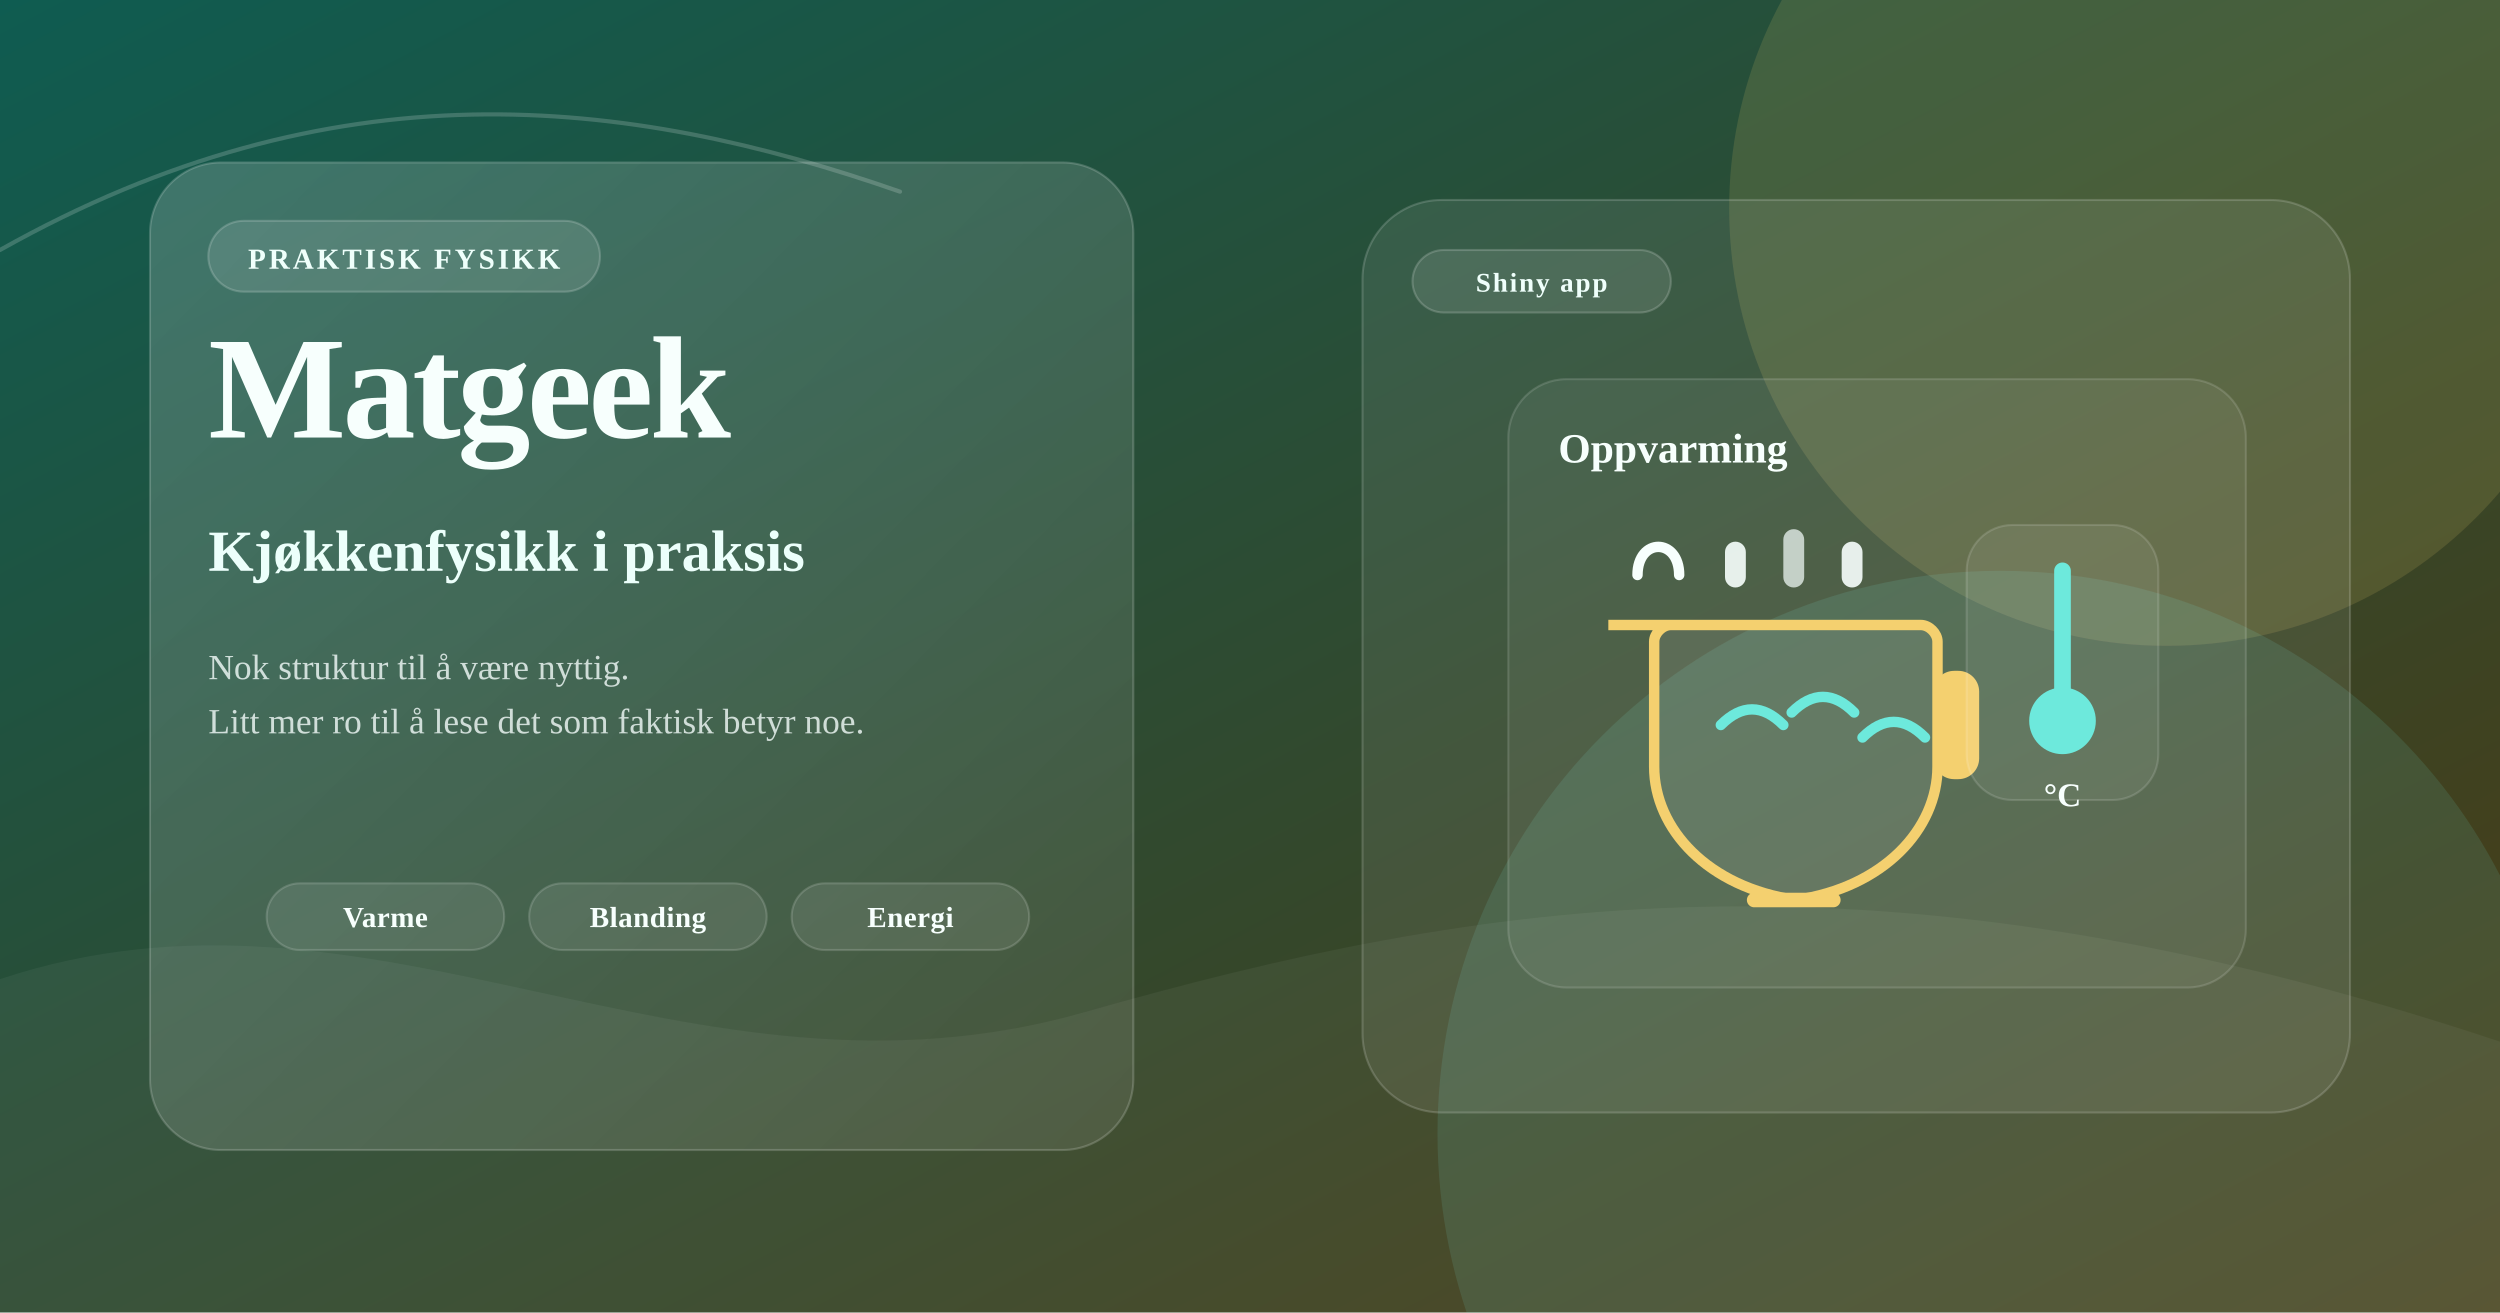
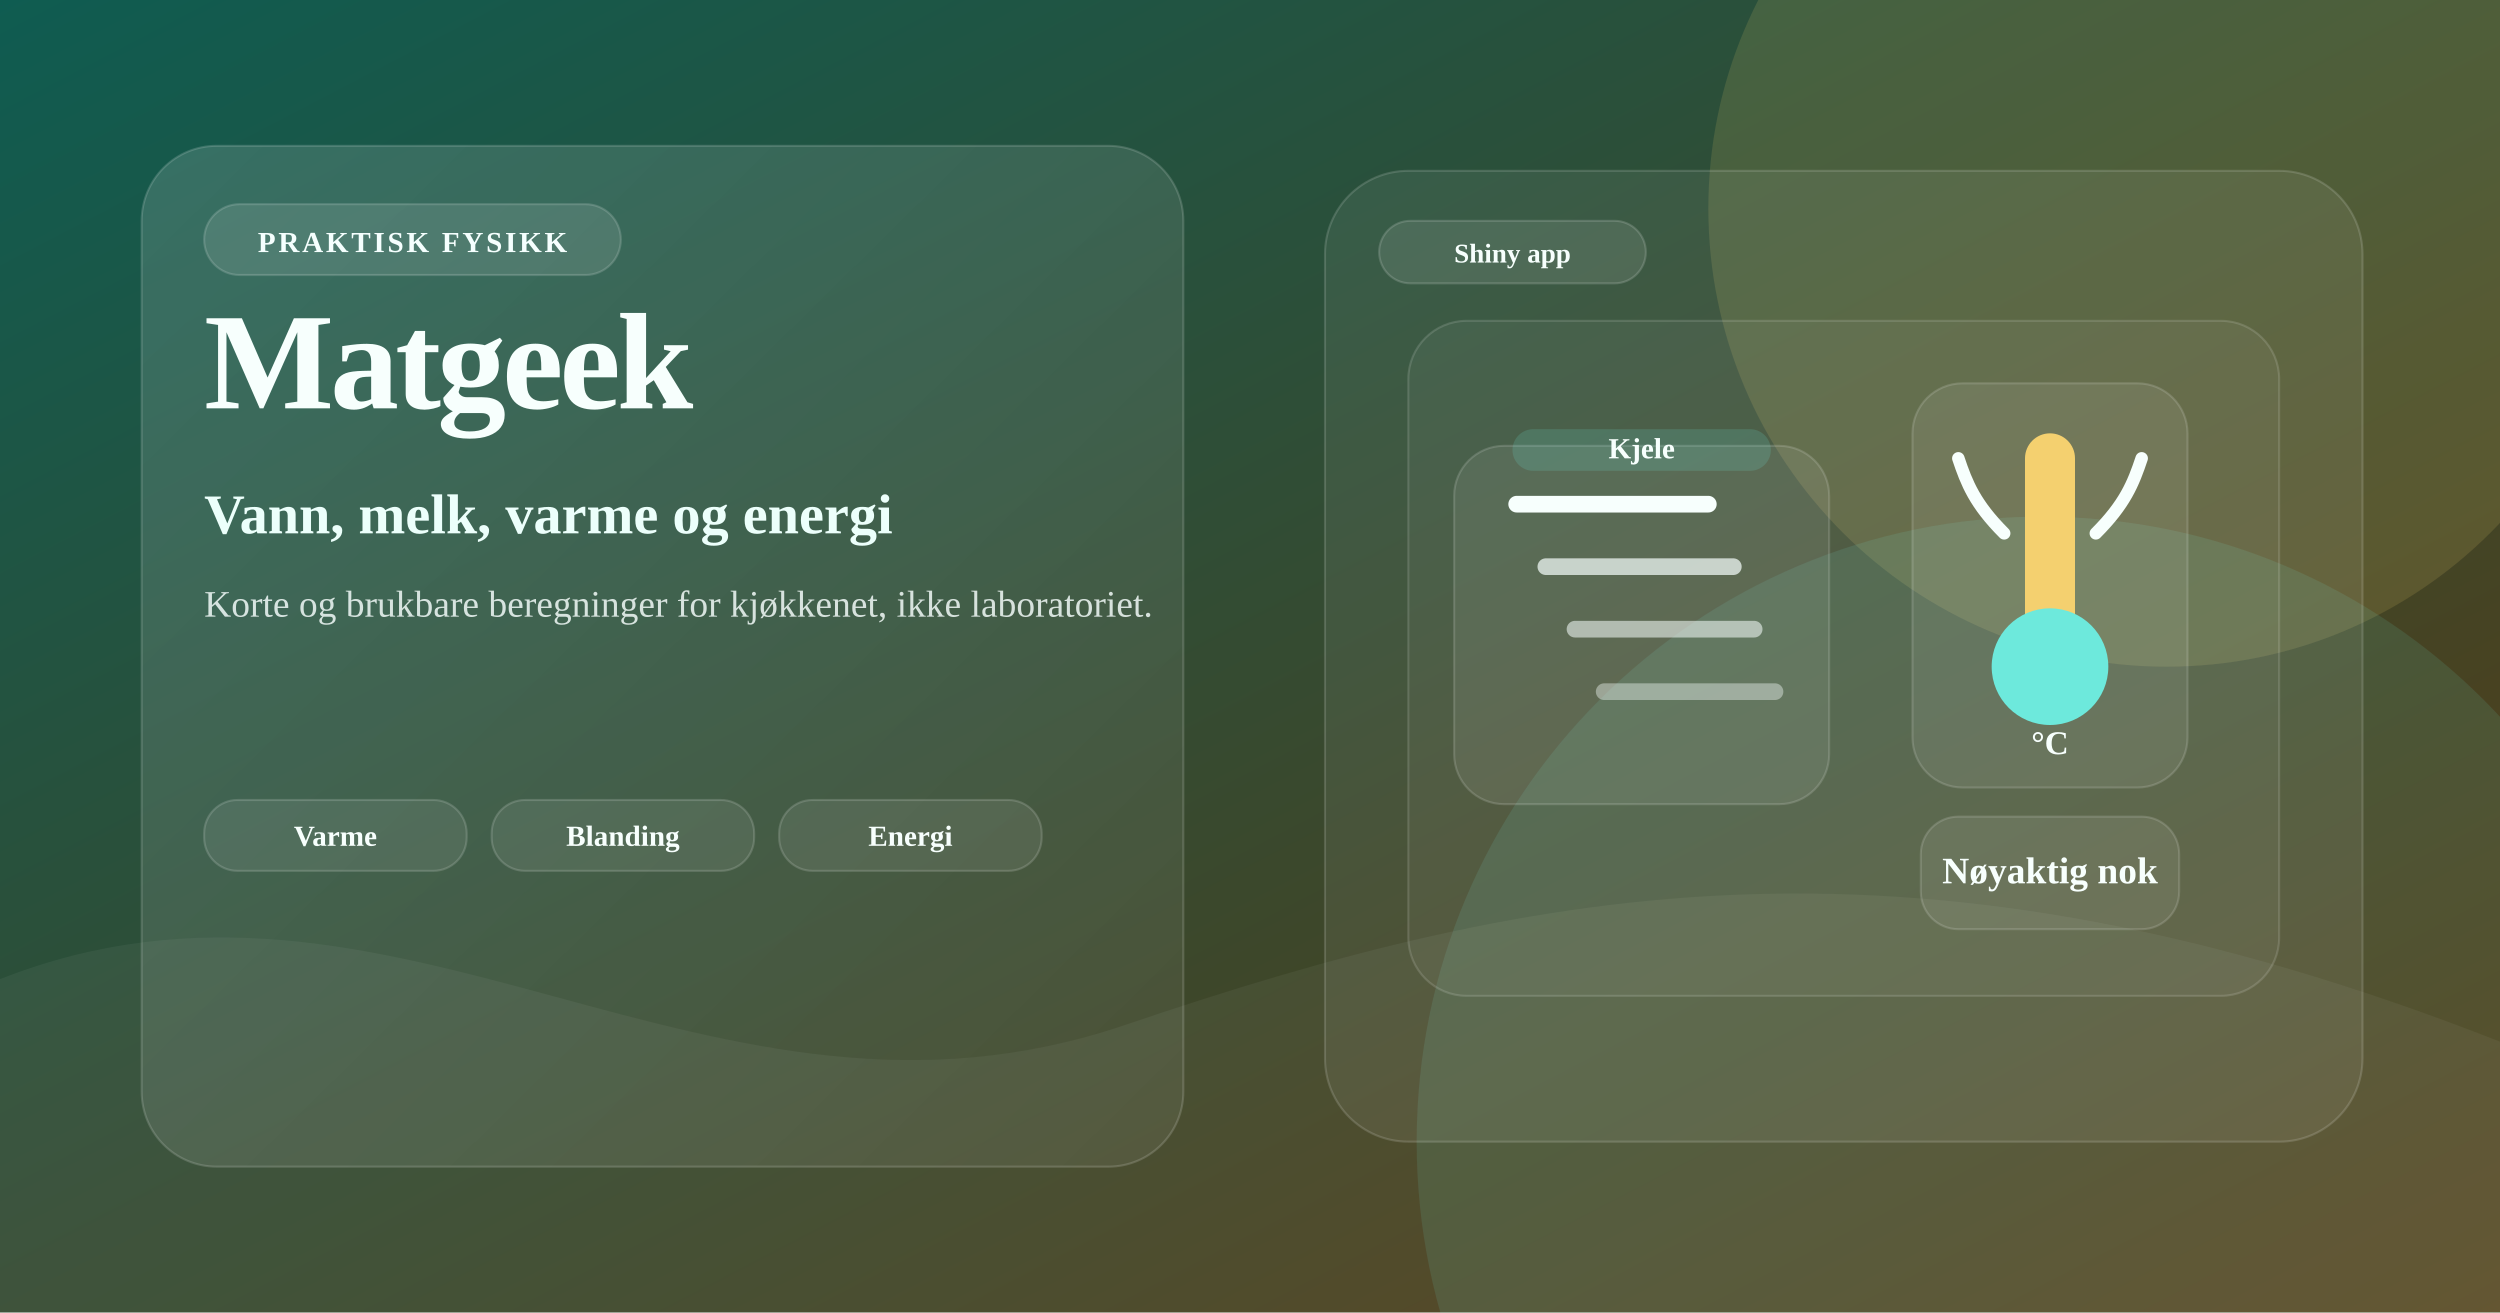
<svg xmlns="http://www.w3.org/2000/svg" viewBox="0 0 1200 630" role="img" aria-labelledby="title desc">
  <defs>
    <linearGradient id="bg" x1="0" y1="0" x2="1" y2="1">
      <stop offset="0%" stop-color="#0f5c51" />
-       <stop offset="100%" stop-color="#4d3a12" />
+       <stop offset="100%" stop-color="#5a3a12" />
    </linearGradient>
    <linearGradient id="panel" x1="0" y1="0" x2="1" y2="1">
-       <stop offset="0%" stop-color="#ffffff" stop-opacity="0.18" />
-       <stop offset="100%" stop-color="#ffffff" stop-opacity="0.08" />
+       <stop offset="0%" stop-color="#ffffff" stop-opacity="0.14" />
+       <stop offset="100%" stop-color="#ffffff" stop-opacity="0.06" />
    </linearGradient>
    <linearGradient id="accent" x1="0" y1="0" x2="1" y2="1">
      <stop offset="0%" stop-color="#f4d06f" />
      <stop offset="100%" stop-color="#6de9dc" />
    </linearGradient>
  </defs>
  <rect width="1200" height="630" fill="url(#bg)" />
-   <circle cx="1040" cy="100" r="210" fill="#f4d06f" opacity="0.14" />
-   <circle cx="960" cy="544" r="270" fill="#6de9dc" opacity="0.12" />
-   <path d="M0 470 C180 410, 330 540, 520 486 S900 400, 1200 500 L1200 630 L0 630 Z" fill="rgba(255,255,255,0.05)" />
-   <path d="M0 120 C160 30, 300 46, 432 92" fill="none" stroke="rgba(255,255,255,0.18)" stroke-width="2" stroke-linecap="round" />
-   <g transform="translate(72,78)">
-     <rect x="0" y="0" width="472" height="474" rx="34" fill="url(#panel)" stroke="rgba(255,255,255,0.18)" />
-     <rect x="28" y="28" width="188" height="34" rx="17" fill="rgba(255,255,255,0.11)" stroke="rgba(255,255,255,0.18)" />
-     <text x="122" y="51" text-anchor="middle" fill="#effffb" font-size="14" font-weight="800" letter-spacing="1.4">PRAKTISK FYSIKK</text>
-     <text x="28" y="132" fill="#f7fffd" font-size="70" font-weight="900" letter-spacing="-1.6">Matgeek</text>
-     <text x="28" y="196" fill="#ecfffb" font-size="28" font-weight="700">Kjøkkenfysikk i praksis</text>
-     <text x="28" y="248" fill="rgba(247,255,253,0.78)" font-size="17" font-weight="500">Nok struktur til å være nyttig.</text>
-     <text x="28" y="274" fill="rgba(247,255,253,0.78)" font-size="17" font-weight="500">Litt mer ro til å lese det som faktisk betyr noe.</text>
-     <g transform="translate(28,346)">
-       <g transform="translate(28,0)">
-         <rect x="0" y="0" rx="16" width="114" height="32" fill="rgba(255,255,255,0.09)" stroke="rgba(255,255,255,0.16)" />
-         <text x="57" y="21" text-anchor="middle" fill="#f7fffd" font-size="14" font-weight="700" letter-spacing="0.2">Varme</text>
+   <circle cx="1040" cy="100" r="220" fill="#f4d06f" opacity="0.14" />
+   <circle cx="980" cy="548" r="300" fill="#6de9dc" opacity="0.11" />
+   <path d="M0 470 C190 395, 340 560, 540 492 S920 390, 1200 500 L1200 630 L0 630 Z" fill="rgba(255,255,255,0.05)" />
+   <g transform="translate(68,70)">
+     <rect width="500" height="490" rx="36" fill="url(#panel)" stroke="rgba(255,255,255,0.16)" />
+     <rect x="30" y="28" width="200" height="34" rx="17" fill="rgba(255,255,255,0.11)" stroke="rgba(255,255,255,0.16)" />
+     <text x="130" y="51" text-anchor="middle" fill="#f5fffe" font-size="14" font-weight="800" letter-spacing="1.3">PRAKTISK FYSIKK</text>
+     <text x="30" y="126" fill="#f7fffd" font-size="66" font-weight="900" letter-spacing="-1.8">Matgeek</text>
+     <text x="30" y="186" fill="#ecfffb" font-size="27" font-weight="700">Vann, melk, varme og energi</text>
+     <text x="30" y="226" fill="rgba(247,255,253,0.82)" font-size="18" font-weight="500">Korte og brukbare beregninger for kjøkkenet, ikke laboratoriet.</text>
+     <g transform="translate(30,314)">
+       <g transform="translate(0,0)">
+         <rect x="0" y="0" rx="16" width="126" height="34" fill="rgba(255,255,255,0.08)" stroke="rgba(255,255,255,0.16)" />
+         <text x="63" y="22" text-anchor="middle" fill="#f7fffd" font-size="14" font-weight="700">Varme</text>
      </g>
-       <g transform="translate(154,0)">
-         <rect x="0" y="0" rx="16" width="114" height="32" fill="rgba(255,255,255,0.09)" stroke="rgba(255,255,255,0.16)" />
-         <text x="57" y="21" text-anchor="middle" fill="#f7fffd" font-size="14" font-weight="700" letter-spacing="0.2">Blanding</text>
+       <g transform="translate(138,0)">
+         <rect x="0" y="0" rx="16" width="126" height="34" fill="rgba(255,255,255,0.08)" stroke="rgba(255,255,255,0.16)" />
+         <text x="63" y="22" text-anchor="middle" fill="#f7fffd" font-size="14" font-weight="700">Blanding</text>
      </g>
-       <g transform="translate(280,0)">
-         <rect x="0" y="0" rx="16" width="114" height="32" fill="rgba(255,255,255,0.09)" stroke="rgba(255,255,255,0.16)" />
-         <text x="57" y="21" text-anchor="middle" fill="#f7fffd" font-size="14" font-weight="700" letter-spacing="0.2">Energi</text>
+       <g transform="translate(276,0)">
+         <rect x="0" y="0" rx="16" width="126" height="34" fill="rgba(255,255,255,0.08)" stroke="rgba(255,255,255,0.16)" />
+         <text x="63" y="22" text-anchor="middle" fill="#f7fffd" font-size="14" font-weight="700">Energi</text>
      </g>
    </g>
  </g>
-   <g transform="translate(654,96)">
-     <rect x="0" y="0" width="474" height="438" rx="38" fill="rgba(255,255,255,0.08)" stroke="rgba(255,255,255,0.17)" />
-     <rect x="24" y="24" width="124" height="30" rx="15" fill="rgba(255,255,255,0.10)" stroke="rgba(255,255,255,0.18)" />
-     <text x="86" y="44" text-anchor="middle" fill="#effffb" font-size="13" font-weight="800" letter-spacing="0.9">Shiny app</text>
-     <g transform="translate(70,86)">
-       <rect x="0" y="0" width="354" height="292" rx="28" fill="rgba(255,255,255,0.06)" stroke="rgba(255,255,255,0.14)" />
-       <text x="24" y="40" fill="#f7fffd" font-size="20" font-weight="800">Oppvarming</text>
-       <g transform="translate(26,68)">
-         <path d="M36 26 C36 8, 56 8, 56 26" fill="none" stroke="#f7fffd" stroke-width="5" stroke-linecap="round" />
-         <path d="M22 50 H172 C176 50, 180 54, 180 58 V118 C180 148, 154 176, 112 182 C70 176, 44 148, 44 118 V58 C44 54, 48 50, 52 50 Z" fill="rgba(255,255,255,0.08)" stroke="#f4d06f" stroke-width="5" />
-         <rect x="178" y="72" width="22" height="52" rx="10" fill="#f4d06f" />
-         <path d="M92 182 H130" stroke="#f4d06f" stroke-width="7" stroke-linecap="round" />
-         <path d="M76 98 C86 88, 96 88, 106 98" fill="none" stroke="#6de9dc" stroke-width="5" stroke-linecap="round" />
-         <path d="M110 92 C120 82, 130 82, 140 92" fill="none" stroke="#6de9dc" stroke-width="5" stroke-linecap="round" />
-         <path d="M144 104 C154 94, 164 94, 174 104" fill="none" stroke="#6de9dc" stroke-width="5" stroke-linecap="round" />
-         <rect x="78" y="10" width="10" height="22" rx="5" fill="#f7fffd" opacity="0.9" />
-         <rect x="106" y="4" width="10" height="28" rx="5" fill="#f7fffd" opacity="0.7" />
-         <rect x="134" y="10" width="10" height="22" rx="5" fill="#f7fffd" opacity="0.9" />
+   <g transform="translate(636,82)">
+     <rect width="498" height="466" rx="40" fill="rgba(255,255,255,0.07)" stroke="rgba(255,255,255,0.15)" />
+     <rect x="26" y="24" width="128" height="30" rx="15" fill="rgba(255,255,255,0.1)" stroke="rgba(255,255,255,0.16)" />
+     <text x="90" y="44" text-anchor="middle" fill="#f7fffd" font-size="13" font-weight="800">Shiny app</text>
+     <g transform="translate(40,72)">
+       <rect x="0" y="0" width="418" height="324" rx="28" fill="rgba(255,255,255,0.05)" stroke="rgba(255,255,255,0.14)" />
+       <g transform="translate(22,26)">
+         <rect x="0" y="34" width="180" height="172" rx="24" fill="rgba(255,255,255,0.08)" stroke="rgba(255,255,255,0.15)" />
+         <path d="M30 62 H122" stroke="#f7fffd" stroke-width="8" stroke-linecap="round" />
+         <path d="M44 92 H134" stroke="#f7fffd" stroke-width="8" stroke-linecap="round" opacity="0.7" />
+         <path d="M58 122 H144" stroke="#f7fffd" stroke-width="8" stroke-linecap="round" opacity="0.55" />
+         <path d="M72 152 H154" stroke="#f7fffd" stroke-width="8" stroke-linecap="round" opacity="0.4" />
+         <rect x="28" y="26" width="124" height="20" rx="10" fill="rgba(109,233,220,0.16)" />
+         <text x="90" y="40" text-anchor="middle" fill="#f7fffd" font-size="14" font-weight="800">Kjele</text>
      </g>
-       <rect x="220" y="70" width="92" height="132" rx="22" fill="rgba(255,255,255,0.07)" stroke="rgba(255,255,255,0.14)" />
-       <path d="M266 92 V158" stroke="#6de9dc" stroke-width="8" stroke-linecap="round" />
-       <circle cx="266" cy="164" r="16" fill="#6de9dc" />
-       <text x="266" y="205" text-anchor="middle" fill="#f7fffd" font-size="16" font-weight="800">°C</text>
+       <g transform="translate(242,30)">
+         <rect x="0" y="0" width="132" height="194" rx="24" fill="rgba(255,255,255,0.08)" stroke="rgba(255,255,255,0.15)" />
+         <rect x="54" y="24" width="24" height="100" rx="12" fill="#f4d06f" />
+         <circle cx="66" cy="136" r="28" fill="#6de9dc" />
+         <path d="M44 72 C30 58, 26 48, 22 36" stroke="#f7fffd" stroke-width="6" stroke-linecap="round" fill="none" />
+         <path d="M88 72 C102 58, 106 48, 110 36" stroke="#f7fffd" stroke-width="6" stroke-linecap="round" fill="none" />
+         <text x="66" y="178" text-anchor="middle" fill="#f7fffd" font-size="16" font-weight="800">°C</text>
+       </g>
+       <rect x="246" y="238" width="124" height="54" rx="18" fill="rgba(255,255,255,0.08)" stroke="rgba(255,255,255,0.15)" />
+       <text x="308" y="270" text-anchor="middle" fill="#f7fffd" font-size="18" font-weight="800">Nøyaktig nok</text>
    </g>
  </g>
</svg>
